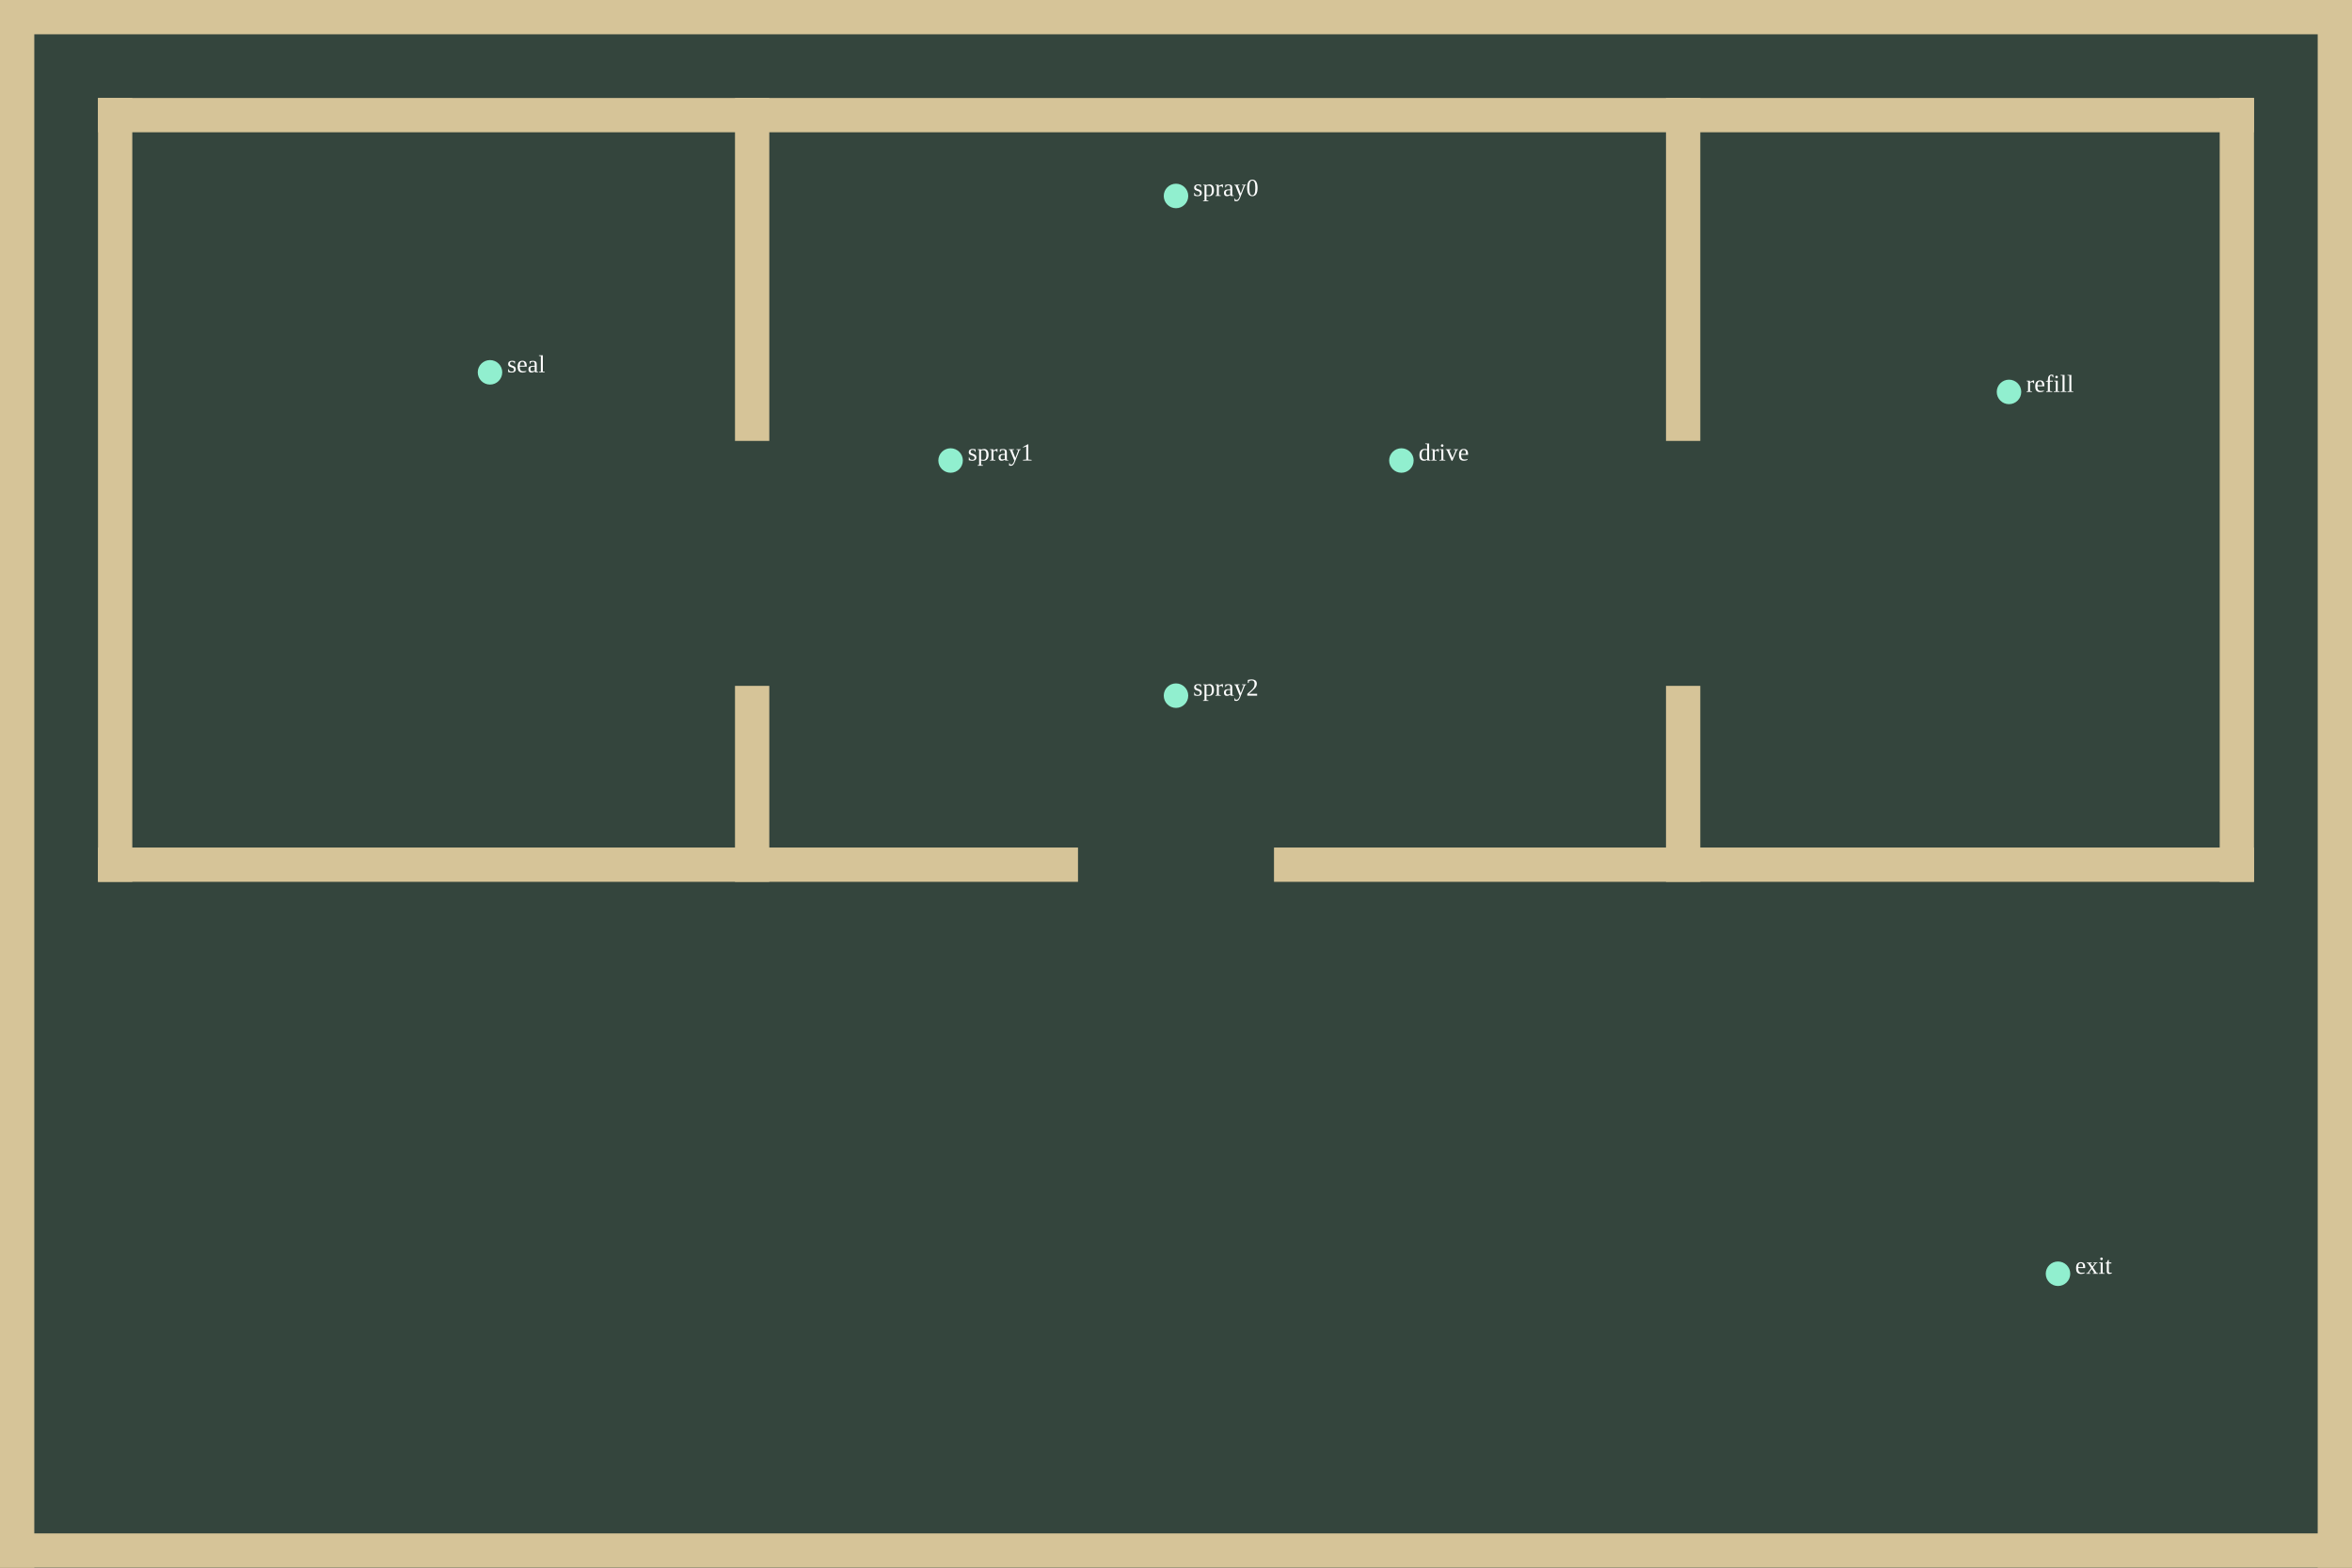
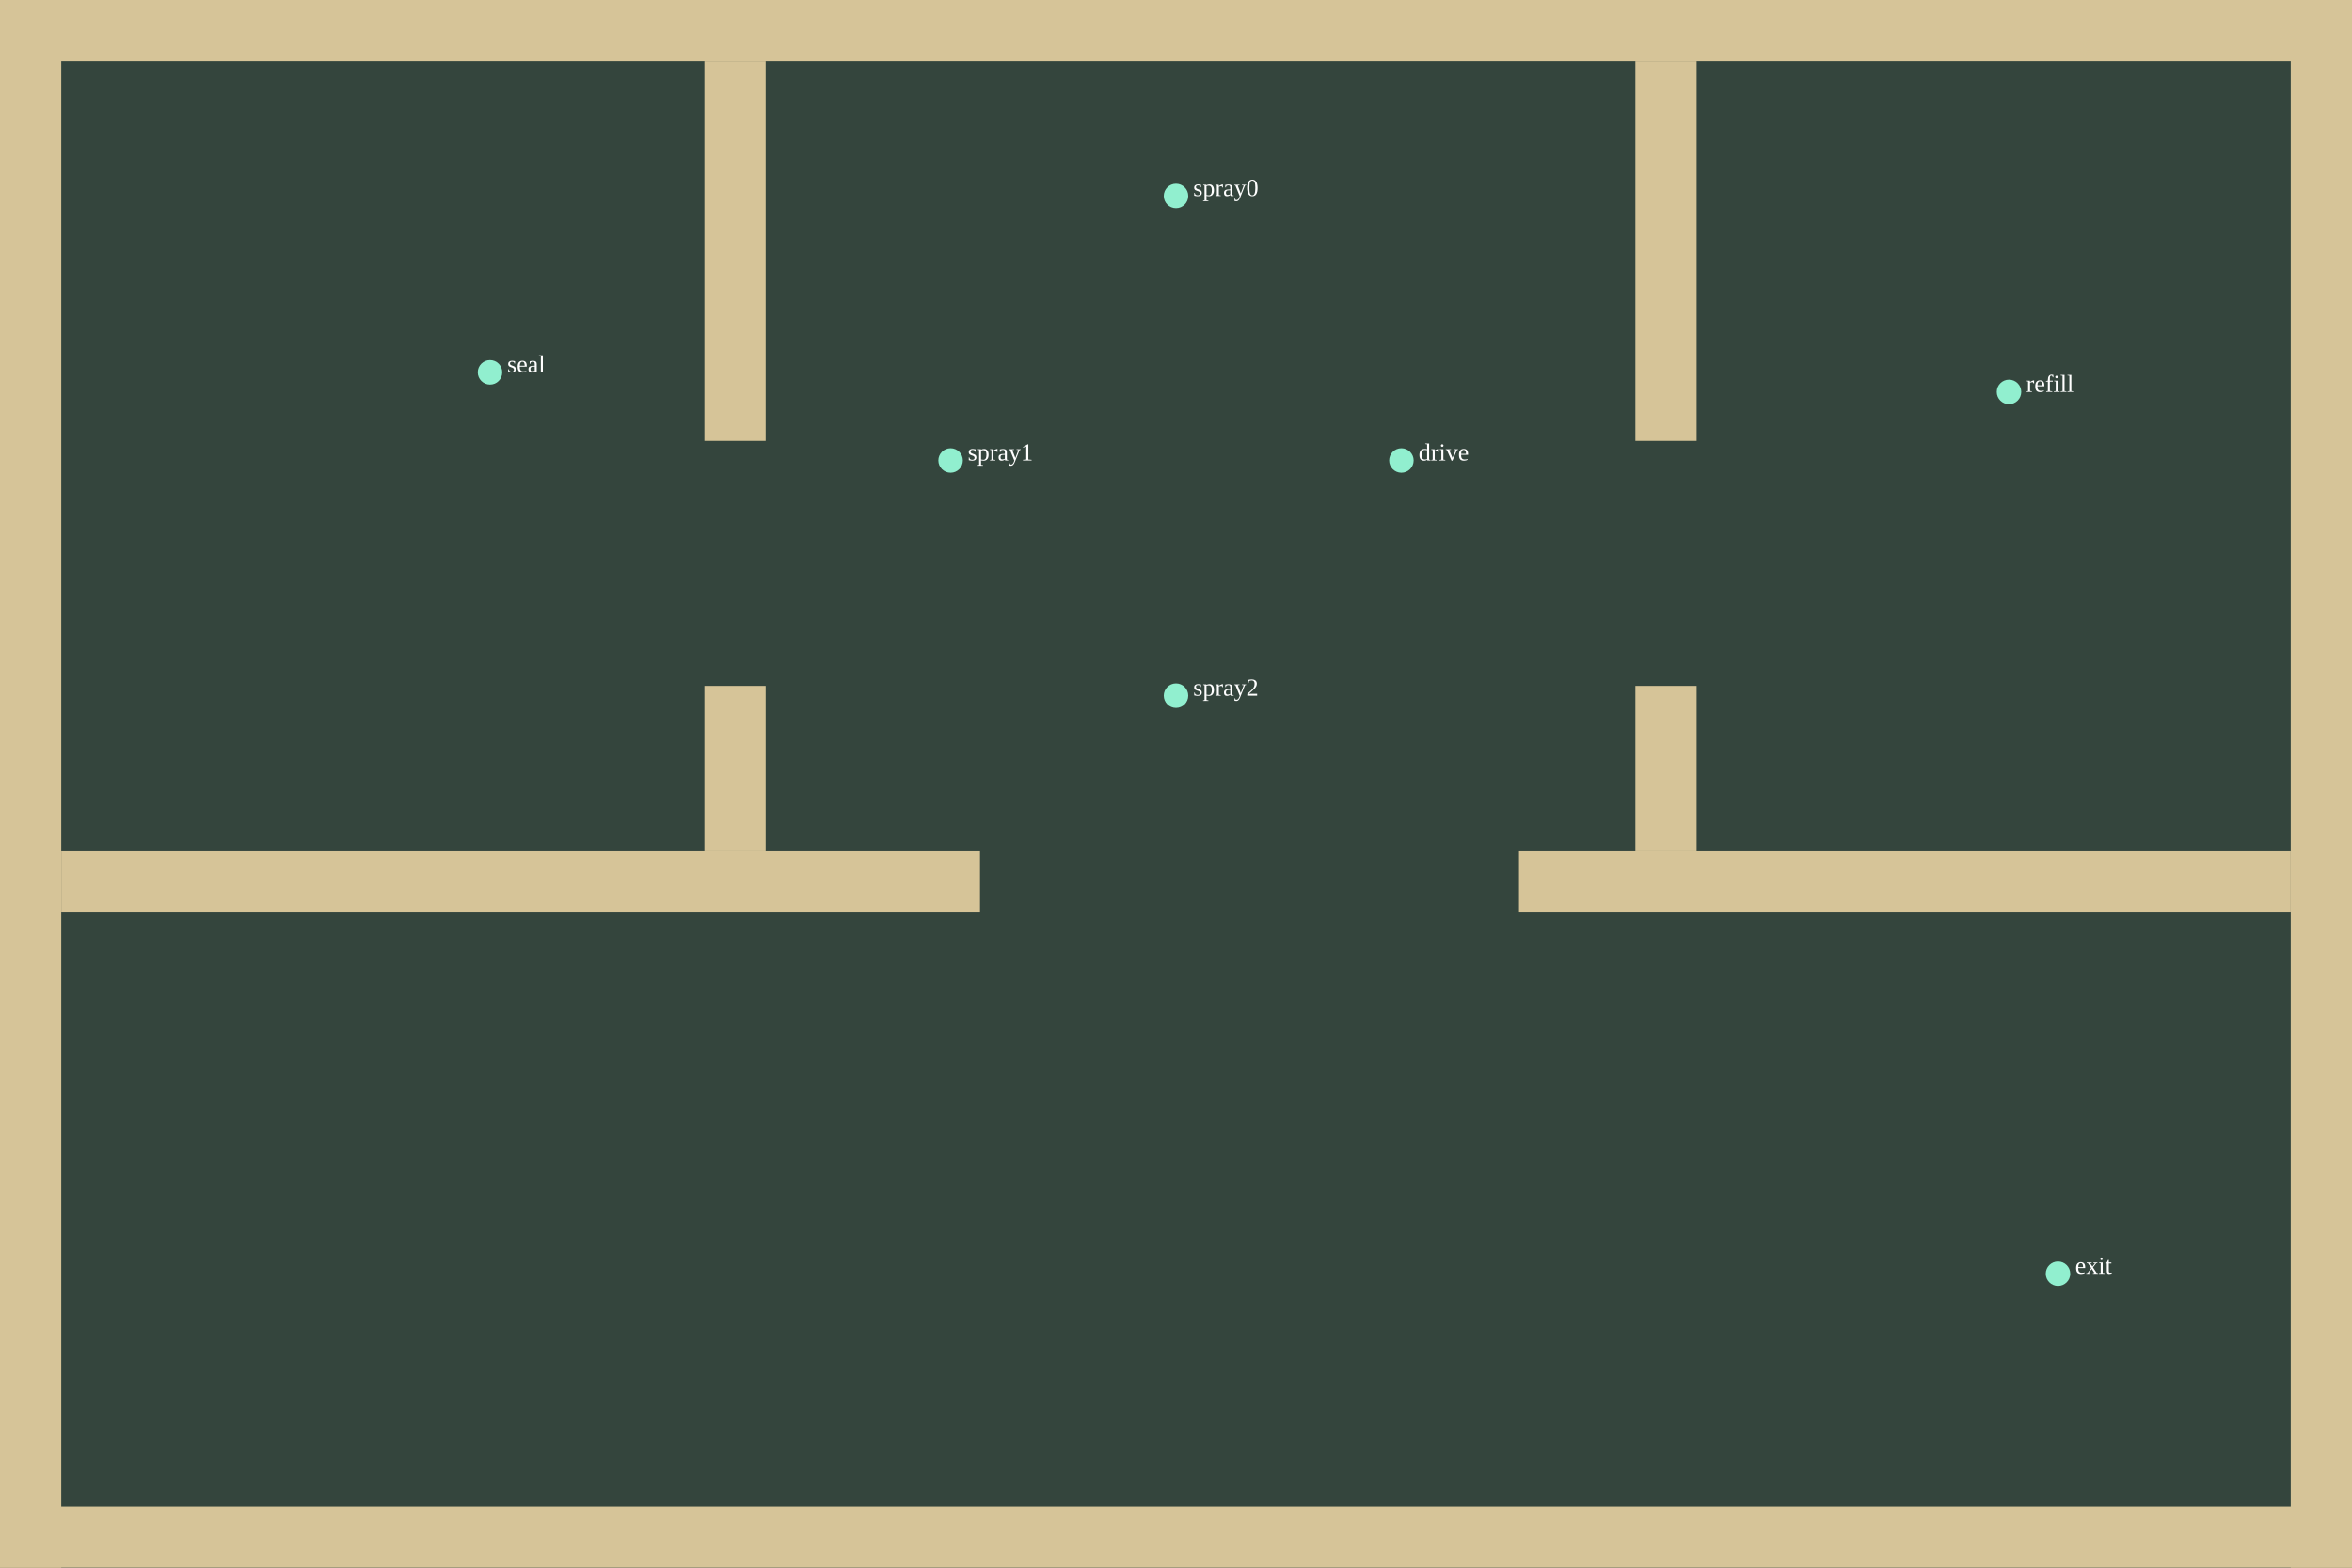
<svg xmlns="http://www.w3.org/2000/svg" viewBox="0 0 960 640">
  <rect width="100%" height="100%" fill="#111b1f" />
  <rect x="0" y="0" width="960" height="640" fill="#34453d" />
-   <rect x="40" y="40" width="880" height="320" fill="#34453d" />
-   <rect x="40" y="400" width="880" height="200" fill="#34453d" />
+   <rect x="25" y="25" width="910" height="322.5" fill="#34453d" />
+   <rect x="25" y="372.5" width="910" height="242.5" fill="#34453d" />
  <rect x="120" y="500.8" width="60" height="3.2" fill="#34453d" />
  <rect x="240" y="500.8" width="60" height="3.2" fill="#34453d" />
  <rect x="360" y="500.8" width="60" height="3.2" fill="#34453d" />
  <rect x="480" y="500.8" width="60" height="3.2" fill="#34453d" />
  <rect x="600" y="500.8" width="60" height="3.2" fill="#34453d" />
  <rect x="720" y="500.8" width="60" height="3.2" fill="#34453d" />
-   <rect x="0" y="0" width="14" height="640" fill="#d6c498" />
-   <rect x="946" y="0" width="14" height="640" fill="#d6c498" />
-   <rect x="0" y="0" width="960" height="14" fill="#d6c498" />
-   <rect x="0" y="626" width="960" height="14" fill="#d6c498" />
-   <rect x="40" y="40" width="14" height="320" fill="#d6c498" />
-   <rect x="906" y="40" width="14" height="320" fill="#d6c498" />
-   <rect x="40" y="40" width="880" height="14" fill="#d6c498" />
-   <rect x="40" y="346" width="400" height="14" fill="#d6c498" />
-   <rect x="520" y="346" width="400" height="14" fill="#d6c498" />
-   <rect x="300" y="280" width="14" height="80" fill="#d6c498" />
-   <rect x="300" y="40" width="14" height="140" fill="#d6c498" />
-   <rect x="680" y="280" width="14" height="80" fill="#d6c498" />
-   <rect x="680" y="40" width="14" height="140" fill="#d6c498" />
+   <rect x="0" y="0" width="25" height="640" fill="#d6c498" />
+   <rect x="0" y="0" width="960" height="25" fill="#d6c498" />
+   <rect x="0" y="615" width="960" height="25" fill="#d6c498" />
+   <rect x="935" y="0" width="25" height="640" fill="#d6c498" />
+   <rect x="25" y="347.5" width="375" height="25" fill="#d6c498" />
+   <rect x="620" y="347.5" width="315" height="25" fill="#d6c498" />
+   <rect x="287.5" y="280" width="25" height="67.5" fill="#d6c498" />
+   <rect x="287.5" y="25" width="25" height="155" fill="#d6c498" />
+   <rect x="667.5" y="280" width="25" height="67.5" fill="#d6c498" />
+   <rect x="667.5" y="25" width="25" height="155" fill="#d6c498" />
  <circle cx="480" cy="80" r="5" fill="#91efcf" />
  <text x="487" y="80" fill="white" font-size="10">spray0</text>
  <circle cx="388" cy="188" r="5" fill="#91efcf" />
  <text x="395" y="188" fill="white" font-size="10">spray1</text>
  <circle cx="480" cy="284" r="5" fill="#91efcf" />
  <text x="487" y="284" fill="white" font-size="10">spray2</text>
  <circle cx="200" cy="152" r="5" fill="#91efcf" />
  <text x="207" y="152" fill="white" font-size="10">seal</text>
  <circle cx="820" cy="160" r="5" fill="#91efcf" />
  <text x="827" y="160" fill="white" font-size="10">refill</text>
  <circle cx="572" cy="188" r="5" fill="#91efcf" />
  <text x="579" y="188" fill="white" font-size="10">drive</text>
  <circle cx="840" cy="520" r="5" fill="#91efcf" />
  <text x="847" y="520" fill="white" font-size="10">exit</text>
</svg>
